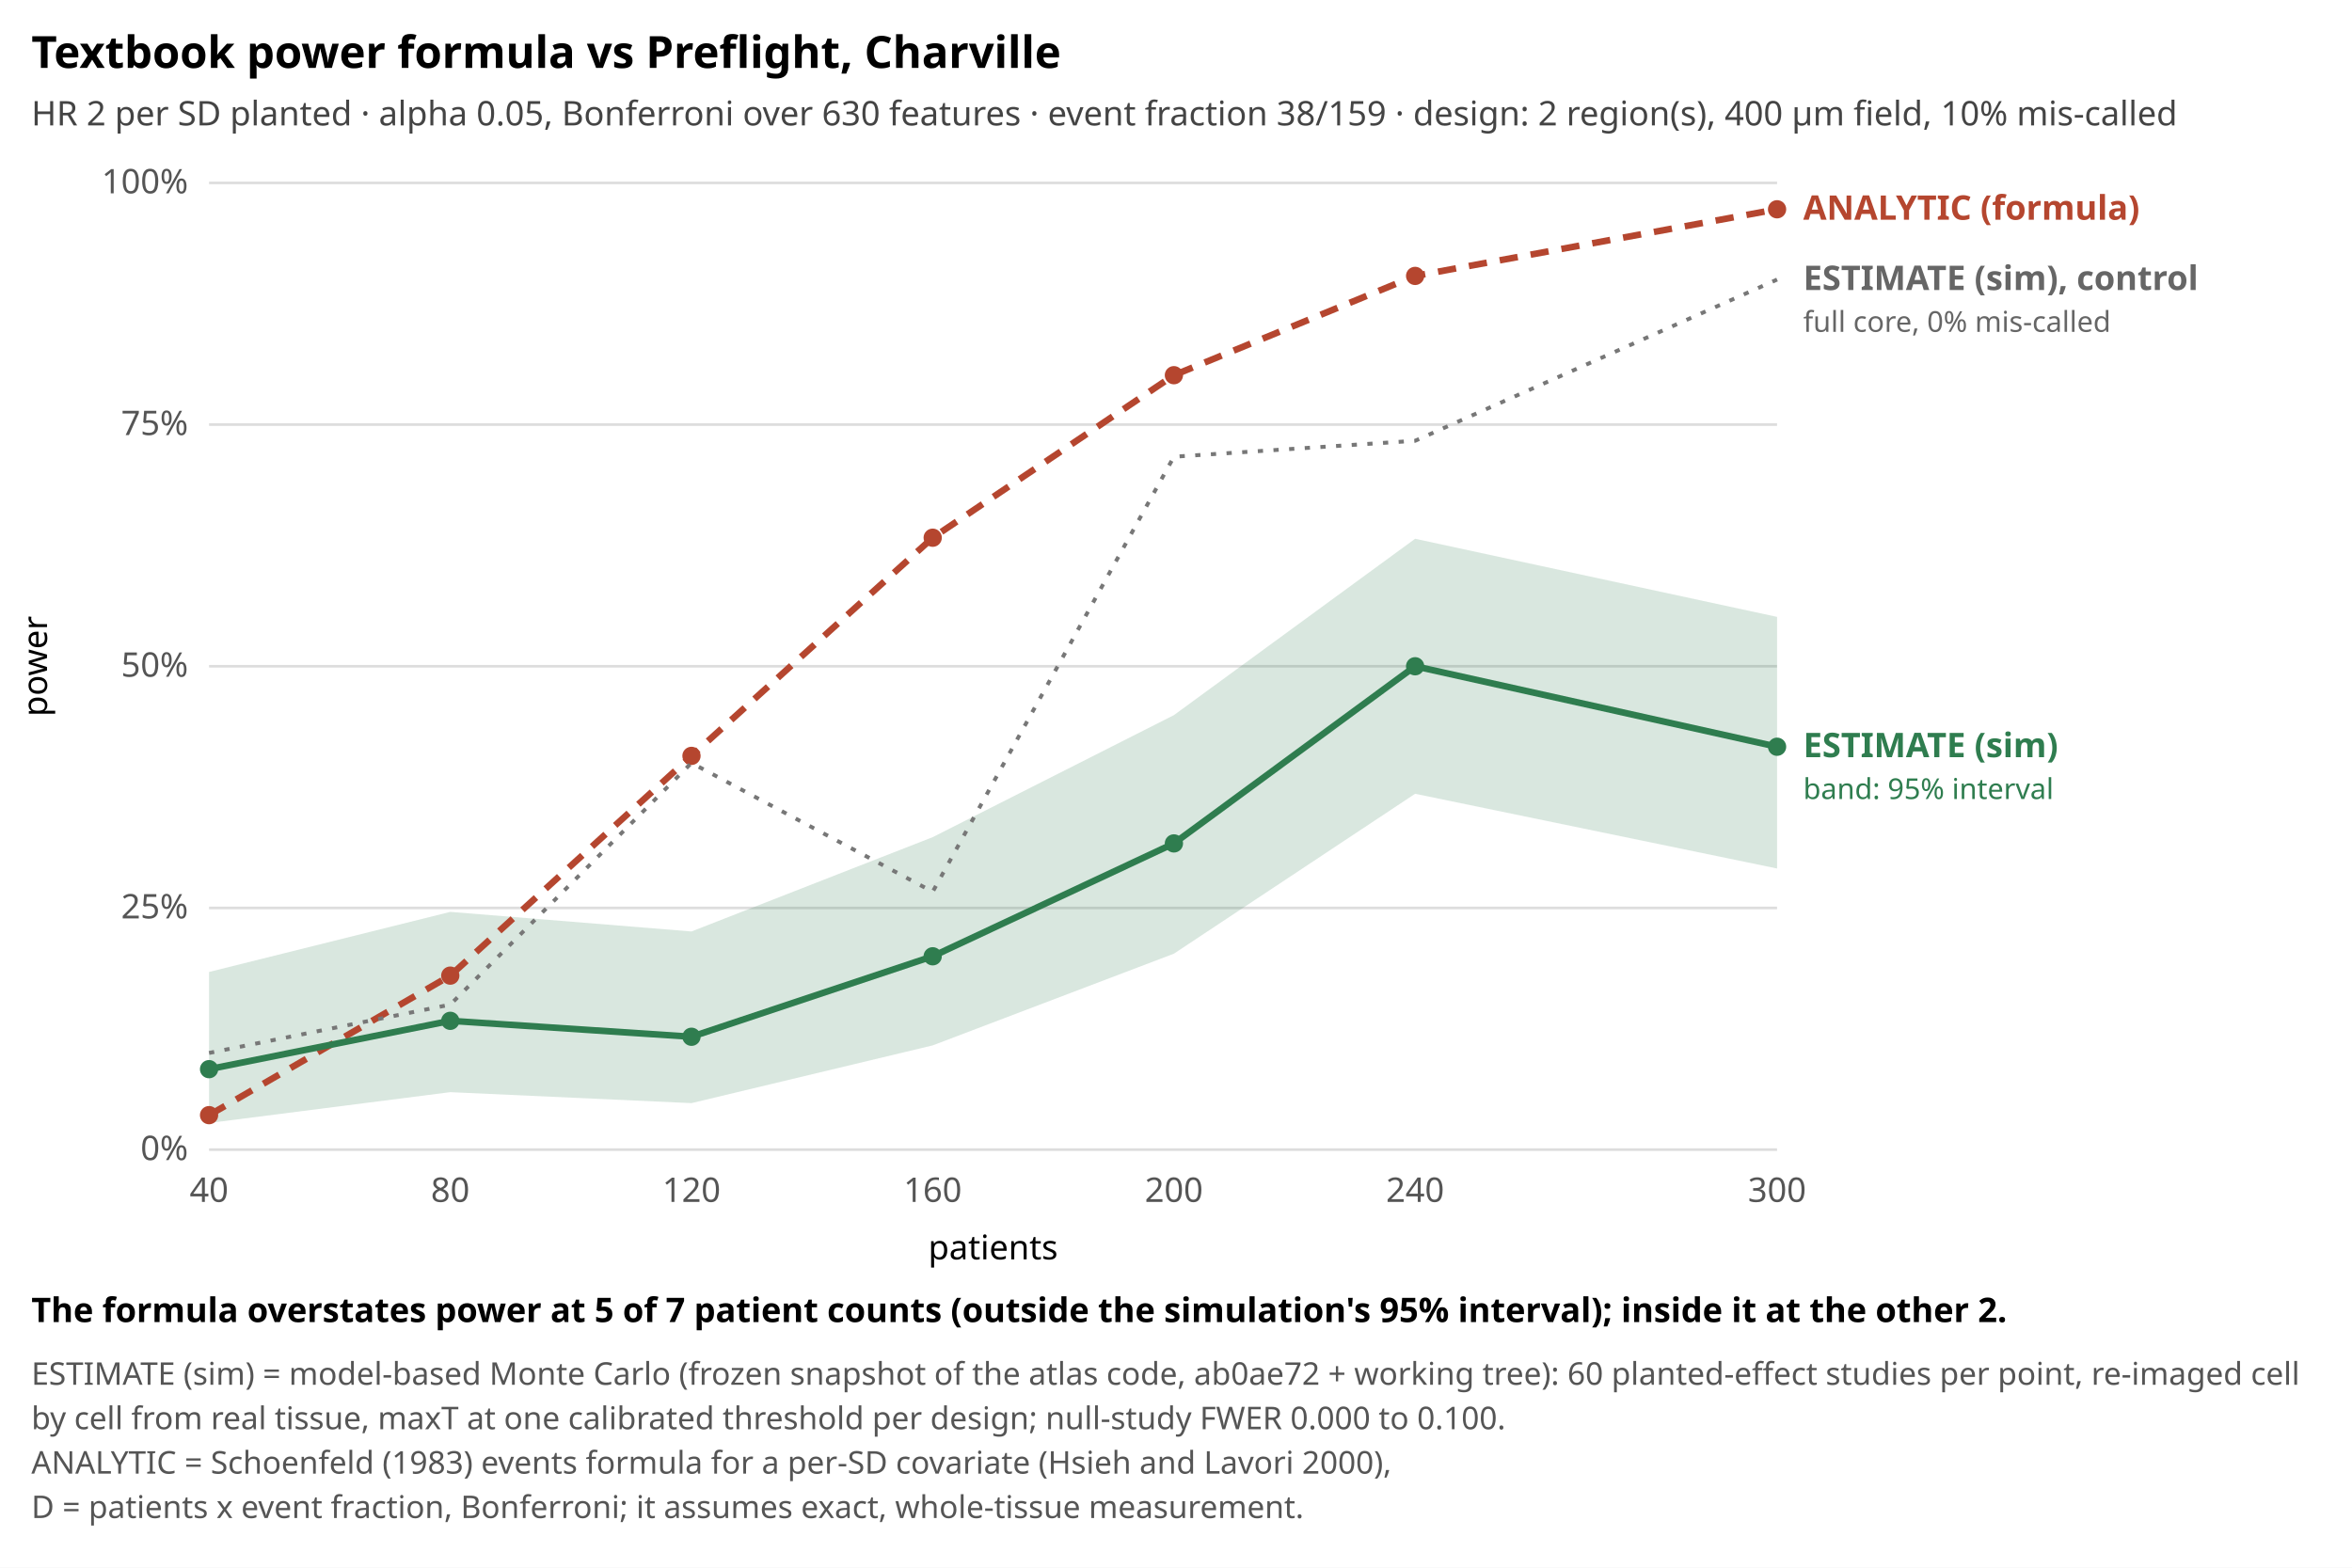
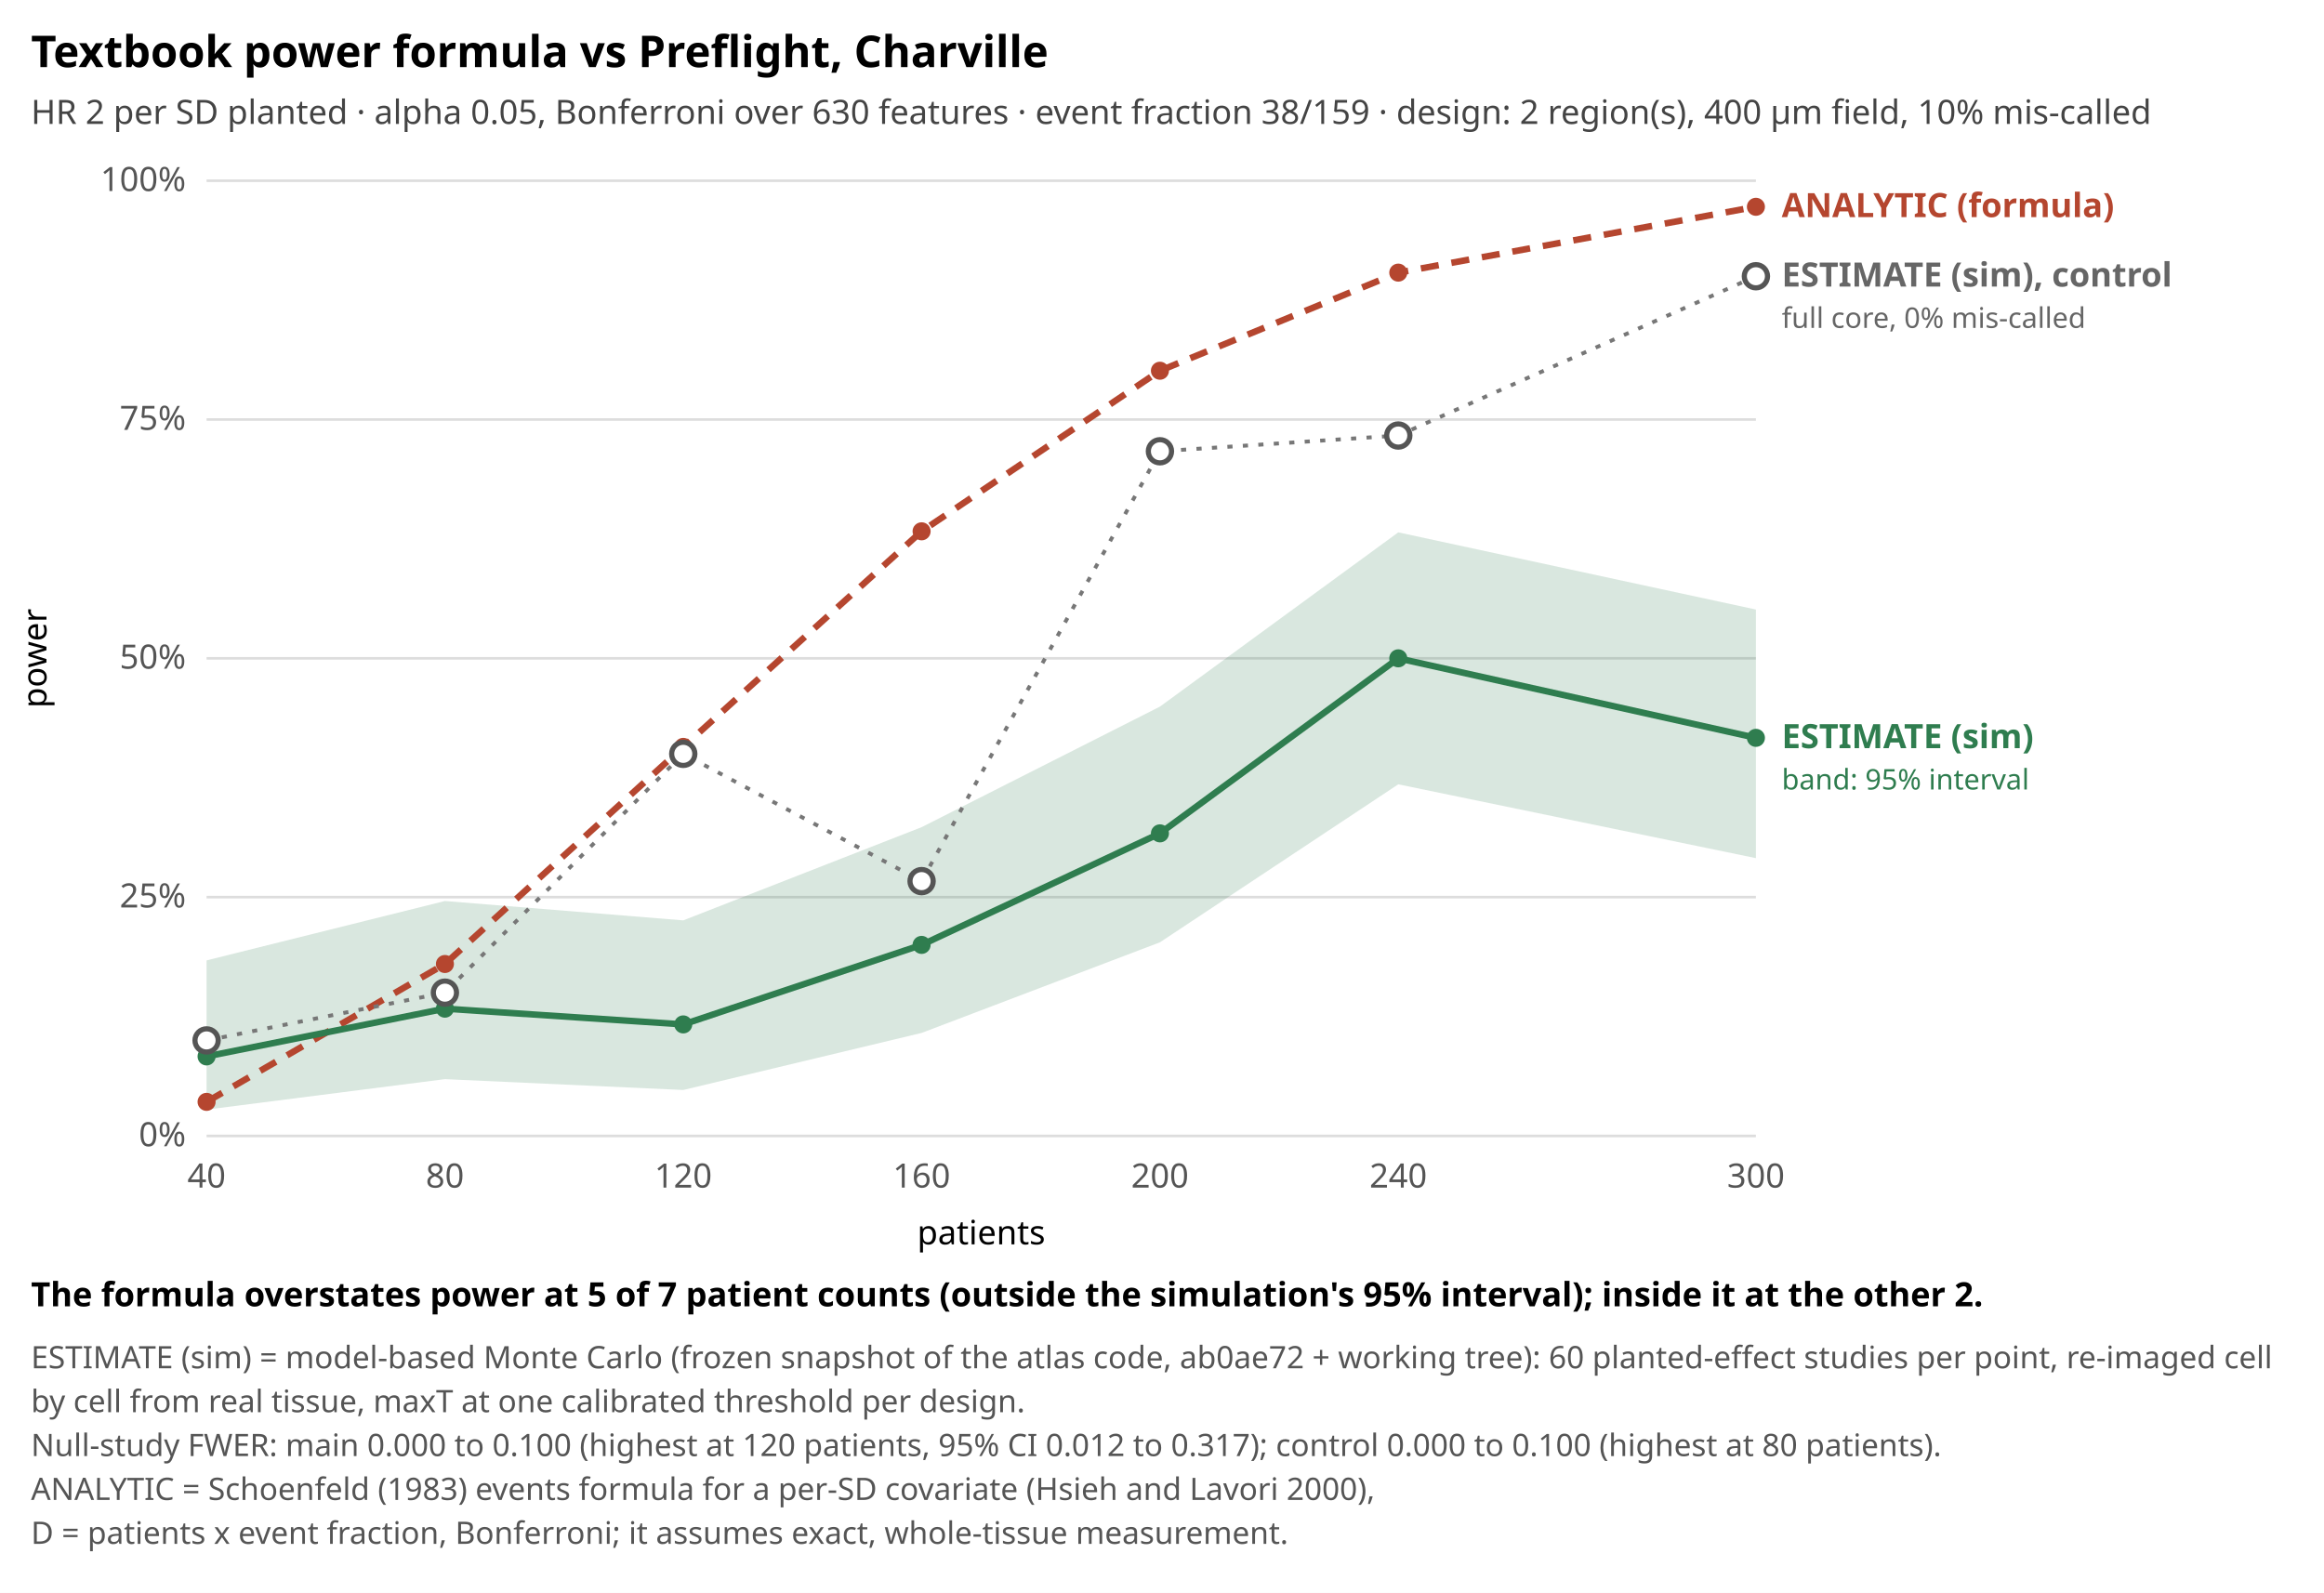
- <svg xmlns="http://www.w3.org/2000/svg" width="900" height="600" font-family="sans-serif" font-size="13">
-   <rect width="900" height="600" fill="#fff" />
+ <svg xmlns="http://www.w3.org/2000/svg" width="900" height="617" font-family="sans-serif" font-size="13">
+   <rect width="900" height="617" fill="#fff" />
  <text x="12" y="26" font-size="17" font-weight="bold">Textbook power formula vs Preflight, Charville</text>
  <text x="12" y="48" fill="#444">HR 2 per SD planted · alpha 0.05, Bonferroni over 630 features · event fraction 38/159 · design: 2 region(s), 400 µm field, 10% mis-called</text>
  <line x1="80" x2="680" y1="440.0" y2="440.0" stroke="#ddd" />
  <text x="72" y="444.0" text-anchor="end" fill="#555">0%</text>
  <line x1="80" x2="680" y1="347.5" y2="347.5" stroke="#ddd" />
  <text x="72" y="351.5" text-anchor="end" fill="#555">25%</text>
  <line x1="80" x2="680" y1="255.0" y2="255.0" stroke="#ddd" />
  <text x="72" y="259.0" text-anchor="end" fill="#555">50%</text>
  <line x1="80" x2="680" y1="162.5" y2="162.5" stroke="#ddd" />
  <text x="72" y="166.5" text-anchor="end" fill="#555">75%</text>
  <line x1="80" x2="680" y1="70.0" y2="70.0" stroke="#ddd" />
  <text x="72" y="74.0" text-anchor="end" fill="#555">100%</text>
  <text x="80.0" y="460" text-anchor="middle" fill="#555">40</text>
  <text x="172.3" y="460" text-anchor="middle" fill="#555">80</text>
  <text x="264.6" y="460" text-anchor="middle" fill="#555">120</text>
  <text x="356.9" y="460" text-anchor="middle" fill="#555">160</text>
  <text x="449.2" y="460" text-anchor="middle" fill="#555">200</text>
  <text x="541.5" y="460" text-anchor="middle" fill="#555">240</text>
  <text x="680.0" y="460" text-anchor="middle" fill="#555">300</text>
  <text x="380" y="482" text-anchor="middle">patients</text>
  <text x="18" y="255" transform="rotate(-90 18 255)" text-anchor="middle">power</text>
  <polygon points="80.0,372.0 172.3,349.0 264.6,356.5 356.9,320.4 449.2,273.7 541.5,206.2 680.0,236.1 680.0,332.4 541.5,303.8 449.2,365.0 356.9,400.1 264.6,422.2 172.3,418.0 80.0,429.8" fill="#2f7d4f" fill-opacity="0.18" />
  <polyline points="80.0,426.8 172.3,373.4 264.6,289.3 356.9,205.8 449.2,143.6 541.5,105.6 680.0,80.1" fill="none" stroke="#b5462f" stroke-width="2.5" stroke-dasharray="7 5" />
  <circle cx="80.0" cy="426.8" r="3.5" fill="#b5462f" />
  <circle cx="172.3" cy="373.4" r="3.5" fill="#b5462f" />
  <circle cx="264.6" cy="289.3" r="3.5" fill="#b5462f" />
  <circle cx="356.9" cy="205.8" r="3.5" fill="#b5462f" />
  <circle cx="449.2" cy="143.6" r="3.5" fill="#b5462f" />
  <circle cx="541.5" cy="105.6" r="3.5" fill="#b5462f" />
  <circle cx="680.0" cy="80.1" r="3.5" fill="#b5462f" />
  <polyline points="80.0,409.2 172.3,390.7 264.6,396.8 356.9,366.0 449.2,322.8 541.5,255.0 680.0,285.8" fill="none" stroke="#2f7d4f" stroke-width="2.5" />
  <circle cx="80.0" cy="409.2" r="3.5" fill="#2f7d4f" />
  <circle cx="172.3" cy="390.7" r="3.5" fill="#2f7d4f" />
  <circle cx="264.6" cy="396.8" r="3.5" fill="#2f7d4f" />
  <circle cx="356.9" cy="366.0" r="3.5" fill="#2f7d4f" />
  <circle cx="449.2" cy="322.8" r="3.5" fill="#2f7d4f" />
  <circle cx="541.5" cy="255.0" r="3.5" fill="#2f7d4f" />
  <circle cx="680.0" cy="285.8" r="3.5" fill="#2f7d4f" />
  <polyline points="80.0,403.0 172.3,384.5 264.6,292.0 356.9,341.3 449.2,174.8 541.5,168.7 680.0,107.0" fill="none" stroke="#777" stroke-width="1.5" stroke-dasharray="2 4" />
+   <circle cx="80.0" cy="403.0" r="4.5" fill="#fff" stroke="#555" stroke-width="2" />
+   <circle cx="172.3" cy="384.5" r="4.5" fill="#fff" stroke="#555" stroke-width="2" />
+   <circle cx="264.6" cy="292.0" r="4.5" fill="#fff" stroke="#555" stroke-width="2" />
+   <circle cx="356.9" cy="341.3" r="4.5" fill="#fff" stroke="#555" stroke-width="2" />
+   <circle cx="449.2" cy="174.8" r="4.5" fill="#fff" stroke="#555" stroke-width="2" />
+   <circle cx="541.5" cy="168.7" r="4.5" fill="#fff" stroke="#555" stroke-width="2" />
+   <circle cx="680.0" cy="107.0" r="4.5" fill="#fff" stroke="#555" stroke-width="2" />
  <text x="690" y="84.1" fill="#b5462f" font-weight="bold">ANALYTIC (formula)</text>
  <text x="690" y="111.0" fill="#666" font-weight="bold">ESTIMATE (sim), control</text>
  <text x="690" y="127.0" fill="#666" font-size="11">full core, 0% mis-called</text>
  <text x="690" y="289.8" fill="#2f7d4f" font-weight="bold">ESTIMATE (sim)</text>
  <text x="690" y="305.8" fill="#2f7d4f" font-size="11">band: 95% interval</text>
  <text x="12" y="506" font-weight="bold">The formula overstates power at 5 of 7 patient counts (outside the simulation's 95% interval); inside it at the other 2.</text>
  <text x="12" y="530" fill="#555" font-size="12">ESTIMATE (sim) = model-based Monte Carlo (frozen snapshot of the atlas code, ab0ae72 + working tree): 60 planted-effect studies per point, re-imaged cell</text>
-   <text x="12" y="547" fill="#555" font-size="12">by cell from real tissue, maxT at one calibrated threshold per design; null-study FWER 0.000 to 0.100.</text>
-   <text x="12" y="564" fill="#555" font-size="12">ANALYTIC = Schoenfeld (1983) events formula for a per-SD covariate (Hsieh and Lavori 2000),</text>
-   <text x="12" y="581" fill="#555" font-size="12">D = patients x event fraction, Bonferroni; it assumes exact, whole-tissue measurement.</text>
+   <text x="12" y="547" fill="#555" font-size="12">by cell from real tissue, maxT at one calibrated threshold per design.</text>
+   <text x="12" y="564" fill="#555" font-size="12">Null-study FWER: main 0.000 to 0.100 (highest at 120 patients, 95% CI 0.012 to 0.317); control 0.000 to 0.100 (highest at 80 patients).</text>
+   <text x="12" y="581" fill="#555" font-size="12">ANALYTIC = Schoenfeld (1983) events formula for a per-SD covariate (Hsieh and Lavori 2000),</text>
+   <text x="12" y="598" fill="#555" font-size="12">D = patients x event fraction, Bonferroni; it assumes exact, whole-tissue measurement.</text>
</svg>
